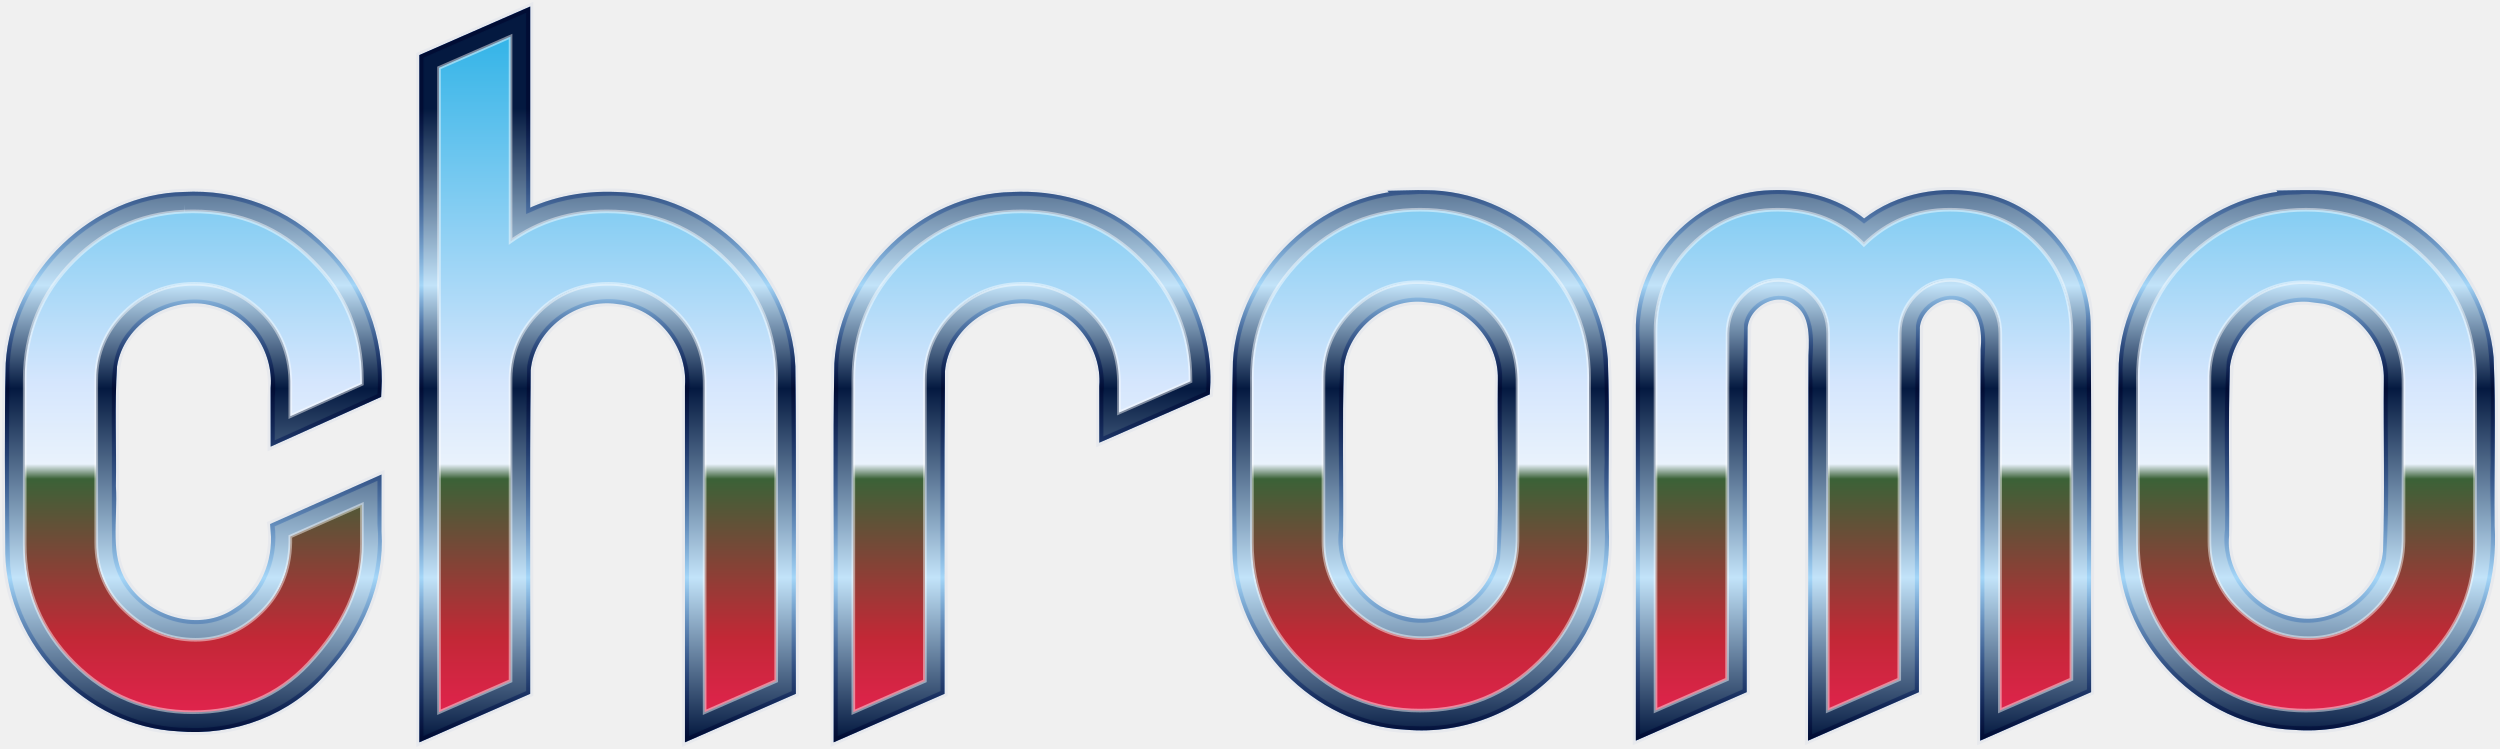
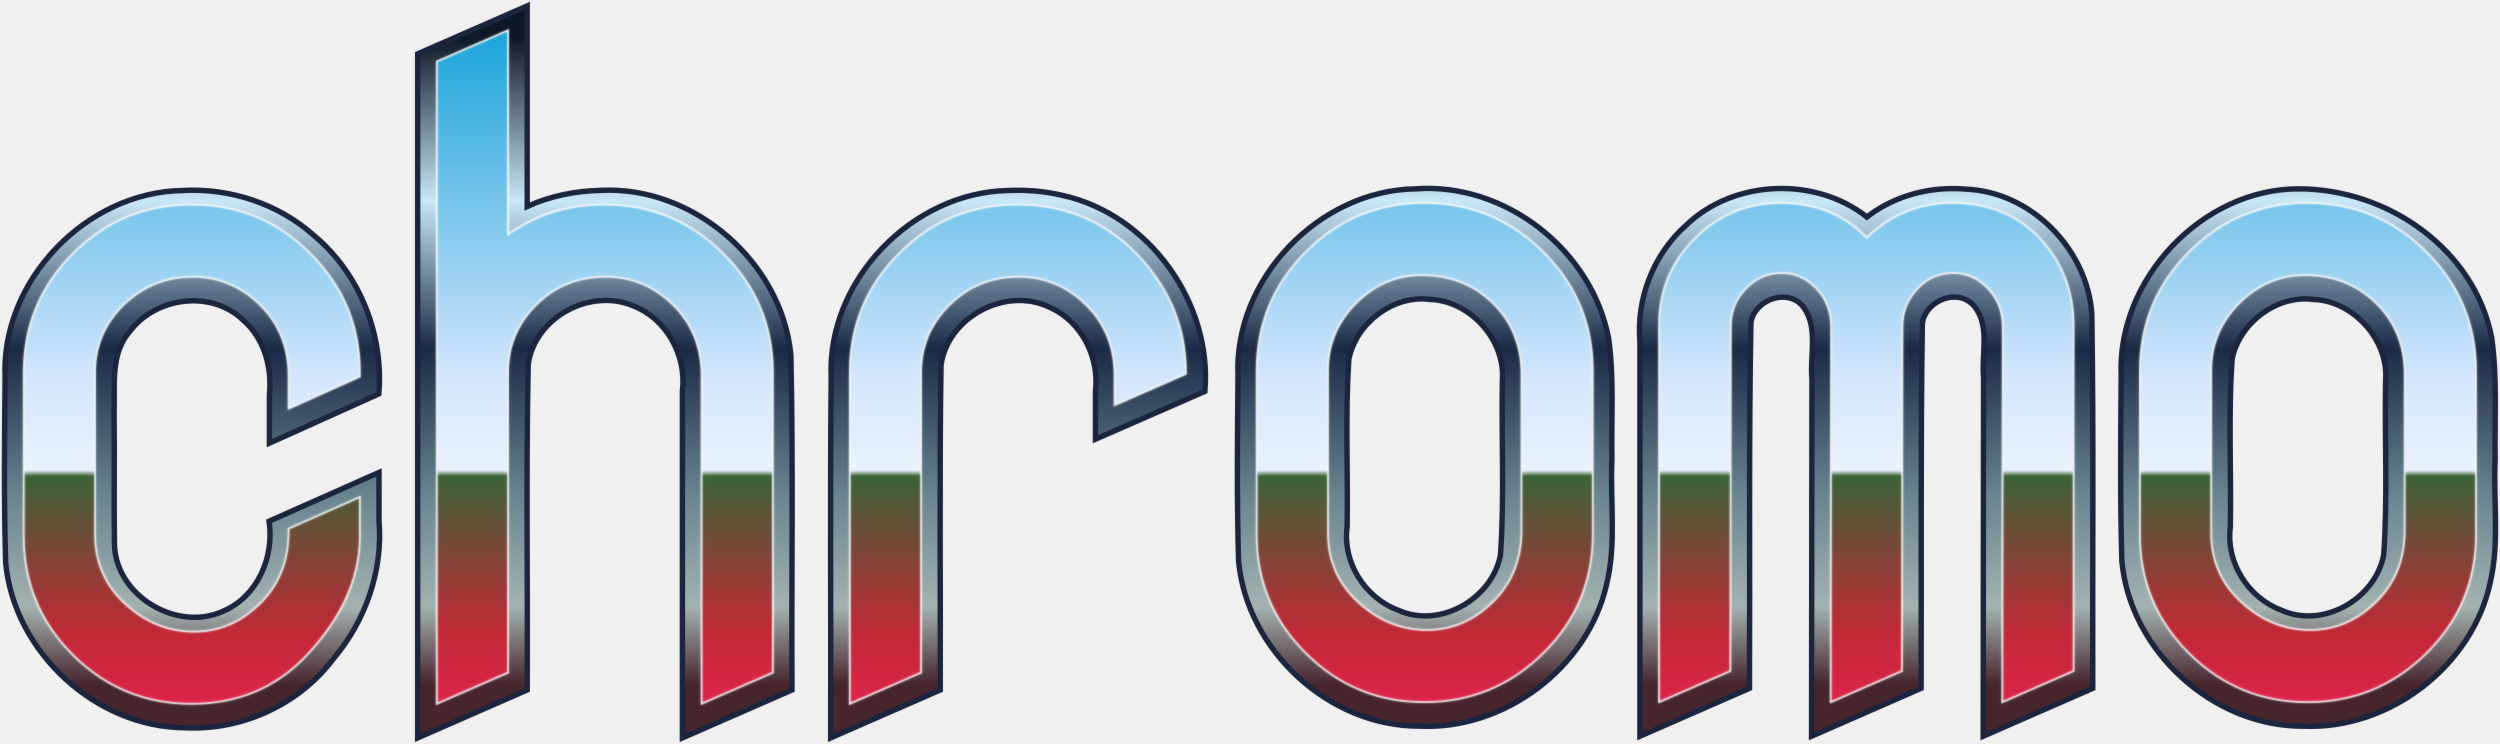
- <svg xmlns="http://www.w3.org/2000/svg" xmlns:xlink="http://www.w3.org/1999/xlink" id="svg8" version="1.1" viewBox="0 0 137.951 41.319" height="41.319mm" width="137.951mm">
+ <svg xmlns="http://www.w3.org/2000/svg" xmlns:xlink="http://www.w3.org/1999/xlink" id="svg8" version="1.1" viewBox="0 0 138.383 41.171" height="41.171mm" width="138.383mm">
  <defs id="defs2">
+     <linearGradient id="linearGradient939">
+       <stop style="stop-color:#47252d;stop-opacity:1;" offset="0.084" id="stop929" />
+       <stop style="stop-color:#a3b2b1;stop-opacity:1;" offset="0.188" id="stop931" />
+       <stop style="stop-color:#6a8490;stop-opacity:1;" offset="0.336" id="stop933" />
+       <stop style="stop-color:#1b2a47;stop-opacity:1;" offset="0.533" id="stop1117" />
+       <stop style="stop-color:#c8e7f7;stop-opacity:1;" offset="0.731" id="stop935" />
+       <stop style="stop-color:#0f1826;stop-opacity:1;" offset="0.949" id="stop937" />
+     </linearGradient>
    <linearGradient id="linearGradient1199">
      <stop style="stop-color:#e92253;stop-opacity:1;" offset="0" id="stop1187" />
      <stop style="stop-color:#c22836;stop-opacity:1;" offset="0.138" id="stop1189" />
      <stop style="stop-color:#3b6237;stop-opacity:1;" offset="0.363" id="stop1191" />
-       <stop style="stop-color:#e9f2fc;stop-opacity:1;" offset="0.384" id="stop1193" />
+       <stop style="stop-color:#e9f2fc;stop-opacity:1;" offset="0.371" id="stop1193" />
      <stop style="stop-color:#d5e6fd;stop-opacity:1;" offset="0.5" id="stop1195" />
-       <stop style="stop-color:#30b3e7;stop-opacity:1;" offset="1" id="stop1197" />
+       <stop style="stop-color:#19a3d9;stop-opacity:1;" offset="1" id="stop2292" />
    </linearGradient>
    <linearGradient id="linearGradient1129">
      <stop style="stop-color:#3e6995;stop-opacity:1;" offset="0" id="stop1119" />
      <stop style="stop-color:#e0e9f5;stop-opacity:0.988;" offset="0.304" id="stop1121" />
      <stop style="stop-color:#376da5;stop-opacity:1;" offset="0.573" id="stop1123" />
      <stop style="stop-color:#e0e9f5;stop-opacity:0.988;" offset="0.721" id="stop1125" />
      <stop style="stop-color:#437cba;stop-opacity:1;" offset="1" id="stop1127" />
    </linearGradient>
    <linearGradient id="linearGradient979">
      <stop style="stop-color:#e92253;stop-opacity:1;" offset="0" id="stop967" />
      <stop style="stop-color:#c22836;stop-opacity:1;" offset="0.138" id="stop969" />
      <stop style="stop-color:#3b6237;stop-opacity:1;" offset="0.363" id="stop971" />
      <stop style="stop-color:#e9f2fc;stop-opacity:1;" offset="0.398" id="stop973" />
      <stop style="stop-color:#d5e6fd;stop-opacity:1;" offset="0.5" id="stop975" />
      <stop style="stop-color:#30b3e7;stop-opacity:1;" offset="1" id="stop977" />
    </linearGradient>
-     <linearGradient id="linearGradient3507">
-       <stop style="stop-color:#041940;stop-opacity:1;" offset="0" id="stop3519" />
-       <stop style="stop-color:#c2e3f9;stop-opacity:1;" offset="0.223" id="stop3511" />
-       <stop style="stop-color:#041940;stop-opacity:1;" offset="0.487" id="stop3517" />
-       <stop style="stop-color:#c2e3f9;stop-opacity:1;" offset="0.631" id="stop3513" />
-       <stop style="stop-color:#041940;stop-opacity:1;" offset="0.878" id="stop3515" />
-     </linearGradient>
    <linearGradient id="linearGradient2979">
      <stop style="stop-color:#000000;stop-opacity:1;" offset="0" id="stop2977" />
    </linearGradient>
    <linearGradient xlink:href="#linearGradient1129" id="linearGradient2654" x1="143.595" y1="172.335" x2="143.595" y2="133.404" gradientUnits="userSpaceOnUse" />
    <linearGradient xlink:href="#linearGradient979" id="linearGradient2656" gradientUnits="userSpaceOnUse" x1="143.595" y1="172.335" x2="143.595" y2="133.404" />
    <linearGradient xlink:href="#linearGradient1199" id="linearGradient863" gradientUnits="userSpaceOnUse" x1="143.595" y1="172.335" x2="143.595" y2="133.404" gradientTransform="translate(0.5291667)" />
-     <linearGradient xlink:href="#linearGradient3507" id="linearGradient2269" x1="186.128" y1="172.483" x2="186.128" y2="132.927" gradientUnits="userSpaceOnUse" />
-     <linearGradient xlink:href="#linearGradient3507" id="linearGradient1061" x1="186.128" y1="132.927" x2="186.128" y2="172.483" gradientUnits="userSpaceOnUse" />
-     <filter style="color-interpolation-filters:sRGB" id="filter1063" x="-0.001" y="-0.005" width="1.002" height="1.01">
-       <feGaussianBlur stdDeviation="0.017" id="feGaussianBlur1065" />
+     <linearGradient xlink:href="#linearGradient939" id="linearGradient947" x1="185.326" y1="173.226" x2="185.326" y2="131.838" gradientUnits="userSpaceOnUse" />
+     <filter style="color-interpolation-filters:sRGB" id="filter2443" x="-0.002" y="-0.006" width="1.003" height="1.013">
+       <feGaussianBlur stdDeviation="0.069" id="feGaussianBlur2445" />
    </filter>
-     <filter style="color-interpolation-filters:sRGB" id="filter1067" x="-0.002" y="-0.01" width="1.004" height="1.02">
-       <feGaussianBlur stdDeviation="0.04" id="feGaussianBlur1069" />
+     <filter style="color-interpolation-filters:sRGB" id="filter2463" x="-0.002" y="-0.008" width="1.004" height="1.016">
+       <feGaussianBlur stdDeviation="0.04" id="feGaussianBlur2465" />
    </filter>
  </defs>
-   <g id="layer1" transform="translate(-122.9601,-131.7781)" style="display:inline;fill:url(#linearGradient2656);fill-opacity:1;stroke:url(#linearGradient2654);stroke-width:0.794;stroke-dasharray:none" class="UnoptimicedTransforms">
-     <path id="path1215" style="font-size:50.535px;line-height:1.25;font-family:'NovaMono for Powerline';-inkscape-font-specification:'NovaMono for Powerline';letter-spacing:-3.932px;word-spacing:0px;display:inline;mix-blend-mode:normal;fill:url(#linearGradient1061);fill-opacity:1;stroke:url(#linearGradient2269);stroke-width:1.111;stroke-dasharray:none;stroke-opacity:1" d="m 150.92,133.311 c -1.421,0.622 -2.843,1.245 -4.264,1.867 0,12.237 0,24.474 0,36.711 1.669,-0.729 3.337,-1.459 5.006,-2.189 0.018,-5.84 -0.036,-11.681 0.027,-17.52 0.229,-2.597 2.878,-4.575 5.433,-4.171 2.457,0.251 4.368,2.644 4.19,5.088 0,6.264 0,12.528 0,18.792 1.669,-0.73 3.339,-1.459 5.008,-2.189 -0.018,-5.896 0.037,-11.795 -0.027,-17.69 -0.209,-4.811 -4.538,-8.982 -9.34,-9.084 -1.829,-0.08 -3.699,0.293 -5.291,1.215 0,-3.718 0,-7.436 0,-11.154 -0.247,0.108 -0.495,0.216 -0.742,0.324 z m 49.908,9.523 c -4.74,0.095 -8.994,4.186 -9.28,8.916 -0.081,3.488 -0.031,6.983 -0.025,10.472 0.104,4.766 4.252,9.028 9.012,9.264 3.116,0.293 6.296,-1.029 8.298,-3.432 1.749,-1.924 2.49,-4.579 2.34,-7.144 -0.032,-3.095 0.063,-6.194 -0.047,-9.286 -0.364,-4.764 -4.745,-8.797 -9.518,-8.796 -0.26,-0.014 -0.52,-9.5e-4 -0.781,0.005 z m 19.863,-0.004 c -3.735,0.072 -7.017,3.495 -6.908,7.234 0,7.244 0,14.488 0,21.732 1.669,-0.73 3.339,-1.459 5.008,-2.189 0.024,-6.59 -0.017,-13.183 0.049,-19.771 0.113,-1.59 2.151,-2.724 3.469,-1.68 1.076,0.723 1.055,2.106 0.999,3.255 -0.008,6.795 -0.018,13.591 -0.024,20.386 1.669,-0.73 3.339,-1.459 5.008,-2.189 0.025,-6.603 -0.02,-13.209 0.051,-19.81 0.152,-1.509 2.014,-2.626 3.339,-1.725 1.059,0.619 1.227,1.928 1.126,3.038 -0.008,6.895 -0.018,13.791 -0.024,20.686 1.669,-0.73 3.339,-1.459 5.008,-2.189 -0.017,-6.682 0.034,-13.365 -0.025,-20.046 -0.112,-3.23 -2.671,-6.246 -5.921,-6.643 -2.118,-0.342 -4.408,0.186 -6.025,1.636 -1.381,-1.267 -3.279,-1.815 -5.129,-1.725 z m 29.025,0.004 c -4.775,0.095 -9.052,4.246 -9.287,9.016 -0.058,3.489 -0.034,6.983 -0.011,10.472 0.151,4.764 4.343,8.984 9.105,9.171 3.085,0.261 6.217,-1.064 8.198,-3.439 1.778,-1.948 2.5,-4.648 2.34,-7.244 -0.038,-3.095 0.076,-6.196 -0.057,-9.287 -0.416,-4.758 -4.835,-8.747 -9.608,-8.697 -0.227,-0.011 -0.454,0.004 -0.681,0.007 z m -116.605,0.092 c -4.74,0.095 -8.994,4.186 -9.28,8.916 -0.081,3.488 -0.031,6.983 -0.025,10.472 0.104,4.766 4.252,9.028 9.012,9.264 2.903,0.271 5.928,-0.841 7.809,-3.103 1.832,-1.982 3.019,-4.639 2.829,-7.372 0,-0.762 0,-1.524 0,-2.286 -1.669,0.741 -3.338,1.48 -5.006,2.223 0.162,1.854 -0.631,3.797 -2.255,4.784 -2.199,1.506 -5.402,0.536 -6.734,-1.677 -1.039,-1.66 -0.544,-3.697 -0.661,-5.542 0.042,-2.223 -0.085,-4.455 0.066,-6.672 0.4,-2.71 3.422,-4.566 6.034,-3.803 2.206,0.56 3.73,2.816 3.55,5.067 0,0.789 0,1.578 0,2.368 1.669,-0.751 3.337,-1.503 5.006,-2.254 0.159,-2.772 -0.862,-5.595 -2.887,-7.52 -1.923,-2.009 -4.695,-3.024 -7.459,-2.865 z m 45.723,0 c -4.74,0.096 -8.992,4.186 -9.278,8.916 -0.09,4.658 -0.012,9.321 -0.038,13.981 0,2.022 0,4.044 0,6.066 1.669,-0.73 3.339,-1.459 5.008,-2.189 0.016,-5.823 -0.031,-11.647 0.023,-17.469 0.218,-2.679 3.017,-4.708 5.635,-4.194 2.371,0.351 4.162,2.688 3.992,5.064 0,0.752 0,1.503 0,2.255 1.669,-0.729 3.337,-1.459 5.006,-2.189 0.178,-3.21 -1.396,-6.375 -3.938,-8.307 -1.8,-1.425 -4.134,-2.046 -6.409,-1.933 z m 22.867,4.975 c 2.452,0.126 4.521,2.351 4.467,4.807 -0.031,3.172 0.062,6.35 -0.046,9.519 -0.238,2.678 -3.059,4.794 -5.697,4.126 -2.27,-0.481 -4.124,-2.667 -3.907,-5.038 0.03,-3.11 -0.059,-6.225 0.044,-9.332 0.286,-2.423 2.691,-4.399 5.14,-4.081 z m 48.889,0 c 2.452,0.126 4.521,2.351 4.467,4.807 -0.031,3.172 0.062,6.35 -0.046,9.519 -0.238,2.678 -3.059,4.794 -5.697,4.126 -2.271,-0.482 -4.123,-2.667 -3.907,-5.038 0.03,-3.11 -0.059,-6.225 0.044,-9.332 0.286,-2.423 2.691,-4.399 5.14,-4.081 z" />
-     <path id="path394" style="font-size:50.535px;line-height:1.25;font-family:'NovaMono for Powerline';-inkscape-font-specification:'NovaMono for Powerline';letter-spacing:-3.932px;word-spacing:0px;display:inline;mix-blend-mode:normal;fill:url(#linearGradient863);fill-opacity:1;stroke:#ffffff;stroke-width:0.2;stroke-dasharray:none;stroke-opacity:0.459;filter:url(#filter1063)" d="m 244.877,161.637 q 0,2.27 1.653,3.8 1.678,1.555 3.825,1.555 2.073,0 3.652,-1.555 1.53,-1.505 1.579,-3.8 v -8.932 q -0.049,-2.295 -1.579,-3.8 -1.579,-1.555 -3.948,-1.555 -2.073,0 -3.627,1.555 -1.53,1.53 -1.555,3.652 v 0.148 z m -3.948,-9.007 q 0,-3.849 2.714,-6.564 2.714,-2.714 6.564,-2.714 3.849,0 6.588,2.714 2.739,2.714 2.739,6.564 v 9.081 q 0,3.849 -2.739,6.564 -2.739,2.714 -6.588,2.714 -3.849,0 -6.564,-2.714 -2.714,-2.714 -2.714,-6.564 z m -26.616,18.358 v -20.925 q 0,-2.764 1.974,-4.738 1.974,-1.974 4.762,-1.974 2.887,0 4.762,1.925 1.974,-1.925 4.738,-1.925 2.961,0 4.812,1.925 1.875,1.949 1.9,4.812 v 19.173 l -3.948,1.727 0.025,-20.801 q 0,-1.234 -0.814,-2.097 -0.814,-0.864 -1.925,-0.864 -1.16,0 -1.974,0.864 -0.839,0.888 -0.839,2.073 v 0.025 l -0.025,19.074 -3.948,1.727 0.025,-20.801 q 0,-1.234 -0.814,-2.097 -0.814,-0.864 -1.925,-0.864 -1.135,0 -1.974,0.864 -0.839,0.864 -0.839,2.097 l -0.025,19.074 z m -18.325,-9.352 q 0,2.27 1.653,3.8 1.678,1.555 3.825,1.555 2.073,0 3.652,-1.555 1.53,-1.505 1.579,-3.8 v -8.932 q -0.049,-2.295 -1.579,-3.8 -1.579,-1.555 -3.948,-1.555 -2.073,0 -3.627,1.555 -1.53,1.53 -1.555,3.652 v 0.148 z m -3.948,-9.007 q 0,-3.849 2.714,-6.564 2.714,-2.714 6.564,-2.714 3.849,0 6.588,2.714 2.739,2.714 2.739,6.564 v 9.081 q 0,3.849 -2.739,6.564 -2.739,2.714 -6.588,2.714 -3.849,0 -6.564,-2.714 -2.714,-2.714 -2.714,-6.564 z m -21.993,18.45 v -18.358 q 0,-3.849 2.714,-6.564 2.714,-2.714 6.564,-2.714 3.923,0 6.588,2.714 2.739,2.813 2.739,6.564 v 0.099 l -3.948,1.727 v -1.752 q -0.049,-2.295 -1.579,-3.8 -1.579,-1.555 -3.726,-1.555 -2.245,0 -3.825,1.555 -1.579,1.555 -1.579,3.726 0,0.049 0,0.074 v 16.557 z m -22.862,0 v -35.557 l 3.948,-1.727 v 11.301 q 2.319,-1.653 5.33,-1.653 3.849,0 6.588,2.714 2.739,2.714 2.739,6.564 v 16.631 l -3.948,1.727 v -18.284 q -0.049,-2.295 -1.579,-3.8 -1.579,-1.555 -3.726,-1.555 -2.295,0 -3.849,1.555 -1.53,1.53 -1.555,3.652 v 0.148 16.557 z m -18.914,-9.352 q 0,2.27 1.653,3.8 1.678,1.555 3.825,1.555 2.073,0 3.652,-1.555 1.53,-1.505 1.579,-3.8 v -0.345 l 3.948,-1.752 v 2.171 q 0,3.455 -2.961,6.613 -2.517,2.665 -6.366,2.665 -3.849,0 -6.564,-2.714 -2.714,-2.714 -2.714,-6.564 v -9.081 q 0,-3.849 2.714,-6.564 2.714,-2.714 6.564,-2.714 3.899,0 6.588,2.714 2.739,2.714 2.739,6.564 v 0.247 l -3.948,1.777 v -1.949 q -0.049,-2.295 -1.579,-3.8 -1.579,-1.555 -3.726,-1.555 -2.221,0 -3.825,1.555 -1.579,1.555 -1.579,3.726 0,0.049 0,0.074 z" />
-     <path id="path2260" style="font-size:50.535px;line-height:1.25;font-family:'NovaMono for Powerline';-inkscape-font-specification:'NovaMono for Powerline';letter-spacing:-3.932px;word-spacing:0px;display:inline;mix-blend-mode:soft-light;fill:none;fill-opacity:1;stroke:#2d3c61;stroke-width:0.397;stroke-linecap:square;stroke-linejoin:miter;stroke-miterlimit:4;stroke-dasharray:none;stroke-opacity:1;paint-order:normal;filter:url(#filter1067)" d="m 151.451,132.502 c -1.776,0.774 -3.55,1.553 -5.324,2.33 0,12.622 0,25.243 0,37.865 2.022,-0.884 4.043,-1.768 6.064,-2.652 0.033,-6.008 -0.068,-12.022 0.056,-18.026 0.359,-2.576 3.397,-4.239 5.78,-3.248 1.875,0.701 2.993,2.77 2.755,4.726 0,6.4 0,12.8 0,19.2 2.022,-0.884 4.044,-1.768 6.066,-2.652 -0.035,-6.183 0.073,-12.369 -0.062,-18.549 -0.491,-5.127 -5.38,-9.371 -10.531,-9.107 -1.395,0.032 -2.791,0.311 -4.064,0.891 0,-3.701 0,-7.401 0,-11.102 -0.247,0.108 -0.493,0.216 -0.74,0.324 z m 78.777,9.795 c -1.581,0.066 -3.154,0.591 -4.408,1.566 -2.876,-2.262 -7.391,-2.082 -10.032,0.477 -1.79,1.599 -2.737,4.035 -2.535,6.424 0,7.28 0,14.561 0,21.841 2.022,-0.884 4.044,-1.768 6.066,-2.652 0.028,-6.758 -0.043,-13.522 0.079,-20.276 0.244,-1.281 2.117,-1.928 2.937,-0.786 0.793,1.143 0.316,2.626 0.44,3.919 -0.007,6.598 -0.016,13.197 -0.022,19.795 2.022,-0.884 4.044,-1.768 6.066,-2.652 0.022,-6.735 -0.032,-13.474 0.068,-20.206 0.188,-1.292 2.037,-2.015 2.905,-0.905 0.85,1.108 0.357,2.592 0.483,3.87 -0.007,6.631 -0.016,13.263 -0.022,19.894 2.022,-0.884 4.044,-1.768 6.066,-2.652 -0.02,-6.911 0.057,-13.825 -0.052,-20.735 -0.252,-3.578 -3.357,-6.757 -6.978,-6.897 -0.353,-0.035 -0.708,-0.037 -1.062,-0.025 z m -29.414,0.008 c -5.316,0.089 -10.049,4.999 -9.808,10.337 -0.034,3.425 -0.069,6.855 0.032,10.278 0.469,4.934 4.989,9.12 9.963,9.126 4.739,0.249 9.364,-3.222 10.411,-7.857 0.549,-2.261 0.186,-4.602 0.292,-6.9 -0.043,-2.216 0.125,-4.454 -0.175,-6.655 -0.899,-4.91 -5.716,-8.704 -10.715,-8.328 z m 48.887,0 c -5.317,0.09 -10.043,5.002 -9.81,10.339 -0.024,3.427 -0.064,6.858 0.04,10.282 0.465,4.971 5.059,9.167 10.065,9.123 4.759,0.201 9.369,-3.345 10.339,-8.017 0.502,-2.215 0.152,-4.498 0.258,-6.746 -0.039,-2.251 0.128,-4.525 -0.195,-6.759 -0.947,-4.862 -5.736,-8.597 -10.697,-8.223 z m -116.605,0.092 c -5.315,0.091 -10.047,4.999 -9.806,10.337 -0.034,3.425 -0.069,6.855 0.032,10.278 0.469,4.935 4.989,9.119 9.963,9.126 3.122,0.151 6.266,-1.285 8.152,-3.786 1.791,-2.107 2.785,-4.897 2.55,-7.668 0,-0.894 0,-1.788 0,-2.682 -2.028,0.9 -4.056,1.801 -6.084,2.701 0.3,1.979 -0.646,4.185 -2.554,4.984 -2.557,1.163 -5.94,-0.862 -6.005,-3.705 -0.034,-2.404 0.011,-4.812 -0.02,-7.219 0.058,-1.56 -0.238,-3.346 0.908,-4.611 1.448,-1.876 4.495,-2.261 6.237,-0.578 1.171,1.016 1.602,2.62 1.453,4.123 0,0.895 0,1.79 0,2.686 2.018,-0.909 4.037,-1.817 6.055,-2.727 0.276,-3.273 -1.048,-6.642 -3.578,-8.759 -1.971,-1.768 -4.669,-2.651 -7.303,-2.501 z m 45.725,0 c -5.315,0.09 -10.051,5 -9.804,10.339 -0.069,6.653 -0.007,13.308 -0.029,19.961 2.022,-0.884 4.044,-1.768 6.066,-2.652 0.018,-5.991 -0.047,-11.984 0.043,-17.973 0.368,-2.674 3.6,-4.391 6.026,-3.204 1.753,0.777 2.743,2.759 2.523,4.633 0,0.887 0,1.775 0,2.663 2.019,-0.882 4.038,-1.766 6.057,-2.648 0.421,-4.876 -3.08,-9.791 -7.881,-10.848 -0.981,-0.235 -1.995,-0.316 -3.002,-0.271 z m 22.842,6.031 c 2.188,0.084 4.163,2.241 3.976,4.495 -0.055,3.216 0.12,6.445 -0.104,9.653 -0.467,2.425 -3.339,4.086 -5.641,3.062 -1.847,-0.679 -3.116,-2.654 -2.846,-4.624 0.05,-3.093 -0.112,-6.198 0.095,-9.283 0.411,-2.006 2.464,-3.575 4.52,-3.304 z m 48.889,0 c 2.188,0.084 4.163,2.241 3.976,4.495 -0.055,3.216 0.12,6.445 -0.104,9.653 -0.467,2.425 -3.339,4.086 -5.641,3.062 -1.847,-0.68 -3.113,-2.654 -2.846,-4.624 0.05,-3.093 -0.112,-6.198 0.095,-9.283 0.411,-2.006 2.464,-3.575 4.52,-3.304 z" />
+   <g id="layer1" transform="translate(-123.0085,-131.8522)" style="display:inline;fill:url(#linearGradient2656);fill-opacity:1;stroke:url(#linearGradient2654);stroke-width:0.794;stroke-dasharray:none" class="UnoptimicedTransforms">
+     <path id="path2260" style="font-size:50.535px;line-height:1.25;font-family:'NovaMono for Powerline';-inkscape-font-specification:'NovaMono for Powerline';letter-spacing:-3.932px;word-spacing:0px;display:inline;mix-blend-mode:normal;fill:url(#linearGradient947);fill-opacity:1;stroke:#1b253d;stroke-width:0.3;stroke-linecap:square;stroke-linejoin:miter;stroke-miterlimit:4;stroke-dasharray:none;stroke-opacity:1;paint-order:normal;filter:url(#filter2463)" d="m 151.451,132.502 c -1.776,0.774 -3.55,1.553 -5.324,2.33 v 37.865 c 2.022,-0.884 4.043,-1.768 6.064,-2.652 0.033,-6.008 -0.068,-12.022 0.056,-18.026 0.359,-2.576 3.397,-4.239 5.78,-3.248 1.875,0.701 2.993,2.77 2.755,4.726 v 19.2 c 2.022,-0.884 4.044,-1.768 6.066,-2.652 -0.035,-6.183 0.073,-12.369 -0.062,-18.549 -0.491,-5.127 -5.38,-9.371 -10.531,-9.107 -1.395,0.032 -2.791,0.311 -4.064,0.891 v -11.102 c -0.247,0.108 -0.493,0.216 -0.74,0.324 z m 79.307,9.795 c -1.581,0.066 -3.154,0.591 -4.408,1.566 -2.876,-2.262 -7.391,-2.082 -10.032,0.477 -1.79,1.599 -2.737,4.035 -2.535,6.424 v 21.841 c 2.022,-0.884 4.044,-1.768 6.066,-2.652 0.028,-6.758 -0.043,-13.522 0.079,-20.276 0.244,-1.281 2.117,-1.928 2.937,-0.786 0.793,1.143 0.316,2.626 0.44,3.919 -0.007,6.598 -0.016,13.197 -0.022,19.795 2.022,-0.884 4.044,-1.768 6.066,-2.652 0.022,-6.735 -0.032,-13.474 0.068,-20.206 0.188,-1.292 2.037,-2.015 2.905,-0.905 0.85,1.108 0.357,2.592 0.483,3.87 -0.007,6.631 -0.016,13.263 -0.022,19.894 2.022,-0.884 4.044,-1.768 6.066,-2.652 -0.02,-6.911 0.057,-13.825 -0.052,-20.735 -0.252,-3.578 -3.357,-6.757 -6.978,-6.897 -0.353,-0.035 -0.708,-0.037 -1.062,-0.025 z m -29.414,0.008 c -5.316,0.089 -10.049,4.999 -9.808,10.337 -0.034,3.425 -0.069,6.855 0.032,10.278 0.469,4.934 4.989,9.12 9.963,9.126 4.739,0.249 9.364,-3.222 10.411,-7.857 0.549,-2.261 0.186,-4.602 0.292,-6.9 -0.043,-2.216 0.125,-4.454 -0.175,-6.655 -0.899,-4.91 -5.716,-8.704 -10.715,-8.328 z m 48.887,0 c -5.318,0 -10.043,5.002 -9.81,10.339 -0.024,3.427 -0.064,6.858 0.04,10.282 0.465,4.971 5.059,9.167 10.065,9.123 4.759,0.201 9.369,-3.345 10.339,-8.017 0.502,-2.215 0.152,-4.498 0.258,-6.746 -0.039,-2.251 0.128,-4.525 -0.195,-6.759 -0.947,-4.862 -5.722,-8.223 -10.697,-8.223 z m -117.135,0.092 c -5.315,0.091 -10.047,4.999 -9.806,10.337 -0.034,3.425 -0.069,6.855 0.032,10.278 0.469,4.935 4.989,9.119 9.963,9.126 3.122,0.151 6.266,-1.285 8.152,-3.786 1.791,-2.107 2.785,-4.897 2.55,-7.668 v -2.682 c -2.028,0.9 -4.056,1.801 -6.084,2.701 0.3,1.979 -0.646,4.185 -2.554,4.984 -2.557,1.163 -5.94,-0.862 -6.005,-3.705 -0.034,-2.404 0.011,-4.812 -0.02,-7.219 0.058,-1.56 -0.238,-3.346 0.908,-4.611 1.448,-1.876 4.495,-2.261 6.237,-0.578 1.171,1.016 1.602,2.62 1.453,4.123 v 2.686 c 2.018,-0.909 4.037,-1.817 6.055,-2.727 0.276,-3.273 -1.048,-6.642 -3.578,-8.759 -1.971,-1.768 -4.669,-2.651 -7.303,-2.501 z m 45.725,0 c -5.315,0.09 -10.051,5 -9.804,10.339 -0.069,6.653 -0.007,13.308 -0.029,19.961 2.022,-0.884 4.044,-1.768 6.066,-2.652 0.018,-5.991 -0.047,-11.984 0.043,-17.973 0.368,-2.674 3.6,-4.391 6.026,-3.204 1.753,0.777 2.743,2.759 2.523,4.633 v 2.663 c 2.019,-0.882 4.038,-1.766 6.057,-2.648 0.421,-4.876 -3.08,-9.791 -7.881,-10.848 -0.981,-0.235 -1.995,-0.316 -3.002,-0.271 z m 23.371,6.031 c 2.188,0.084 4.163,2.241 3.976,4.495 -0.055,3.216 0.12,6.445 -0.104,9.653 -0.467,2.425 -3.339,4.086 -5.641,3.062 -1.847,-0.679 -3.116,-2.654 -2.846,-4.624 0.05,-3.093 -0.112,-6.198 0.095,-9.283 0.411,-2.006 2.464,-3.575 4.52,-3.304 z m 48.889,0 c 2.188,0.084 4.163,2.241 3.976,4.495 -0.055,3.216 0.12,6.445 -0.104,9.653 -0.467,2.425 -3.339,4.086 -5.641,3.062 -1.847,-0.68 -3.113,-2.654 -2.846,-4.624 0.05,-3.093 -0.112,-6.198 0.095,-9.283 0.411,-2.006 2.464,-3.575 4.52,-3.304 z" />
+     <path id="path394" style="font-size:50.535px;line-height:1.25;font-family:'NovaMono for Powerline';-inkscape-font-specification:'NovaMono for Powerline';letter-spacing:-3.932px;word-spacing:0px;display:inline;opacity:1;mix-blend-mode:normal;fill:url(#linearGradient863);fill-opacity:1;stroke:#fcfcfc;stroke-width:0.1;stroke-dasharray:none;stroke-opacity:1;filter:url(#filter2443)" d="m 245.406,161.369 c 0,1.513 0.551,2.78 1.653,3.8 1.119,1.036 2.393,1.555 3.825,1.555 1.382,0 2.599,-0.518 3.652,-1.555 1.02,-1.003 1.546,-2.27 1.579,-3.8 v -8.932 c -0.033,-1.53 -0.559,-2.797 -1.579,-3.8 -1.053,-1.036 -2.369,-1.555 -3.948,-1.555 -1.382,0 -2.591,0.518 -3.627,1.555 -1.02,1.02 -1.538,2.237 -1.555,3.652 v 0.148 z m -3.948,-9.007 c 0,-2.566 0.905,-4.754 2.714,-6.564 1.81,-1.81 3.997,-2.714 6.564,-2.714 2.566,0 4.762,0.905 6.588,2.714 1.826,1.81 2.739,3.997 2.739,6.564 v 9.081 c 0,2.566 -0.913,4.754 -2.739,6.564 -1.826,1.81 -4.022,2.714 -6.588,2.714 -2.566,0 -4.754,-0.905 -6.564,-2.714 -1.81,-1.81 -2.714,-3.997 -2.714,-6.564 z m -26.616,18.358 V 149.797 c 0,-1.842 0.658,-3.422 1.974,-4.738 1.316,-1.316 2.903,-1.974 4.762,-1.974 1.925,0 3.512,0.642 4.762,1.925 1.316,-1.283 2.895,-1.925 4.738,-1.925 1.974,0 3.578,0.642 4.812,1.925 1.25,1.3 1.884,2.903 1.9,4.812 v 19.173 l -3.948,1.727 0.025,-20.801 c 0,-0.823 -0.271,-1.522 -0.814,-2.097 -0.543,-0.576 -1.184,-0.864 -1.925,-0.864 -0.773,0 -1.431,0.288 -1.974,0.864 -0.559,0.592 -0.839,1.283 -0.839,2.073 v 0.025 l -0.025,19.074 -3.948,1.727 0.025,-20.801 c 0,-0.823 -0.271,-1.522 -0.814,-2.097 -0.543,-0.576 -1.184,-0.864 -1.925,-0.864 -0.757,0 -1.415,0.288 -1.974,0.864 -0.559,0.576 -0.839,1.275 -0.839,2.097 l -0.025,19.074 z m -18.325,-9.352 c 0,1.513 0.551,2.78 1.653,3.8 1.119,1.036 2.394,1.555 3.825,1.555 1.382,0 2.599,-0.518 3.652,-1.555 1.02,-1.003 1.546,-2.27 1.579,-3.8 v -8.932 c -0.033,-1.53 -0.559,-2.797 -1.579,-3.8 -1.053,-1.036 -2.369,-1.555 -3.948,-1.555 -1.382,0 -2.591,0.518 -3.627,1.555 -1.02,1.02 -1.538,2.237 -1.555,3.652 v 0.148 z m -3.948,-9.007 c 0,-2.566 0.905,-4.754 2.714,-6.564 1.81,-1.81 3.997,-2.714 6.564,-2.714 2.566,0 4.762,0.905 6.588,2.714 1.826,1.81 2.739,3.997 2.739,6.564 v 9.081 c 0,2.566 -0.913,4.754 -2.739,6.564 -1.826,1.81 -4.022,2.714 -6.588,2.714 -2.566,0 -4.754,-0.905 -6.564,-2.714 -1.81,-1.81 -2.714,-3.997 -2.714,-6.564 z m -22.522,18.45 v -18.358 c 0,-2.566 0.905,-4.754 2.714,-6.564 1.81,-1.81 3.997,-2.714 6.564,-2.714 2.616,0 4.812,0.905 6.588,2.714 1.826,1.875 2.739,4.063 2.739,6.564 v 0.099 l -3.948,1.727 v -1.752 c -0.033,-1.53 -0.559,-2.797 -1.579,-3.8 -1.053,-1.036 -2.295,-1.555 -3.726,-1.555 -1.497,0 -2.772,0.518 -3.825,1.555 -1.053,1.036 -1.579,2.278 -1.579,3.726 v 0.074 16.557 z m -22.862,0 v -35.557 l 3.948,-1.727 v 11.301 c 1.546,-1.102 3.323,-1.653 5.33,-1.653 2.566,0 4.762,0.905 6.588,2.714 1.826,1.81 2.739,3.997 2.739,6.564 v 16.631 l -3.948,1.727 v -18.284 c -0.033,-1.53 -0.559,-2.797 -1.579,-3.8 -1.053,-1.036 -2.295,-1.555 -3.726,-1.555 -1.53,0 -2.813,0.518 -3.849,1.555 -1.02,1.02 -1.538,2.237 -1.555,3.652 v 0.148 16.557 z M 128.271,161.461 c 0,1.513 0.551,2.78 1.653,3.8 1.119,1.036 2.394,1.555 3.825,1.555 1.382,0 2.599,-0.518 3.652,-1.555 1.02,-1.003 1.546,-2.27 1.579,-3.8 v -0.345 l 3.948,-1.752 v 2.171 c 0,2.303 -0.987,4.507 -2.961,6.613 -1.678,1.777 -3.8,2.665 -6.366,2.665 -2.566,0 -4.754,-0.905 -6.564,-2.714 -1.81,-1.81 -2.714,-3.997 -2.714,-6.564 v -9.081 c 0,-2.566 0.905,-4.754 2.714,-6.564 1.81,-1.81 3.997,-2.714 6.564,-2.714 2.599,0 4.795,0.905 6.588,2.714 1.826,1.81 2.739,3.997 2.739,6.564 v 0.247 l -3.948,1.777 v -1.949 c -0.033,-1.53 -0.559,-2.797 -1.579,-3.8 -1.053,-1.036 -2.295,-1.555 -3.726,-1.555 -1.481,0 -2.755,0.518 -3.825,1.555 -1.053,1.036 -1.579,2.278 -1.579,3.726 v 0.074 z" />
  </g>
</svg>
